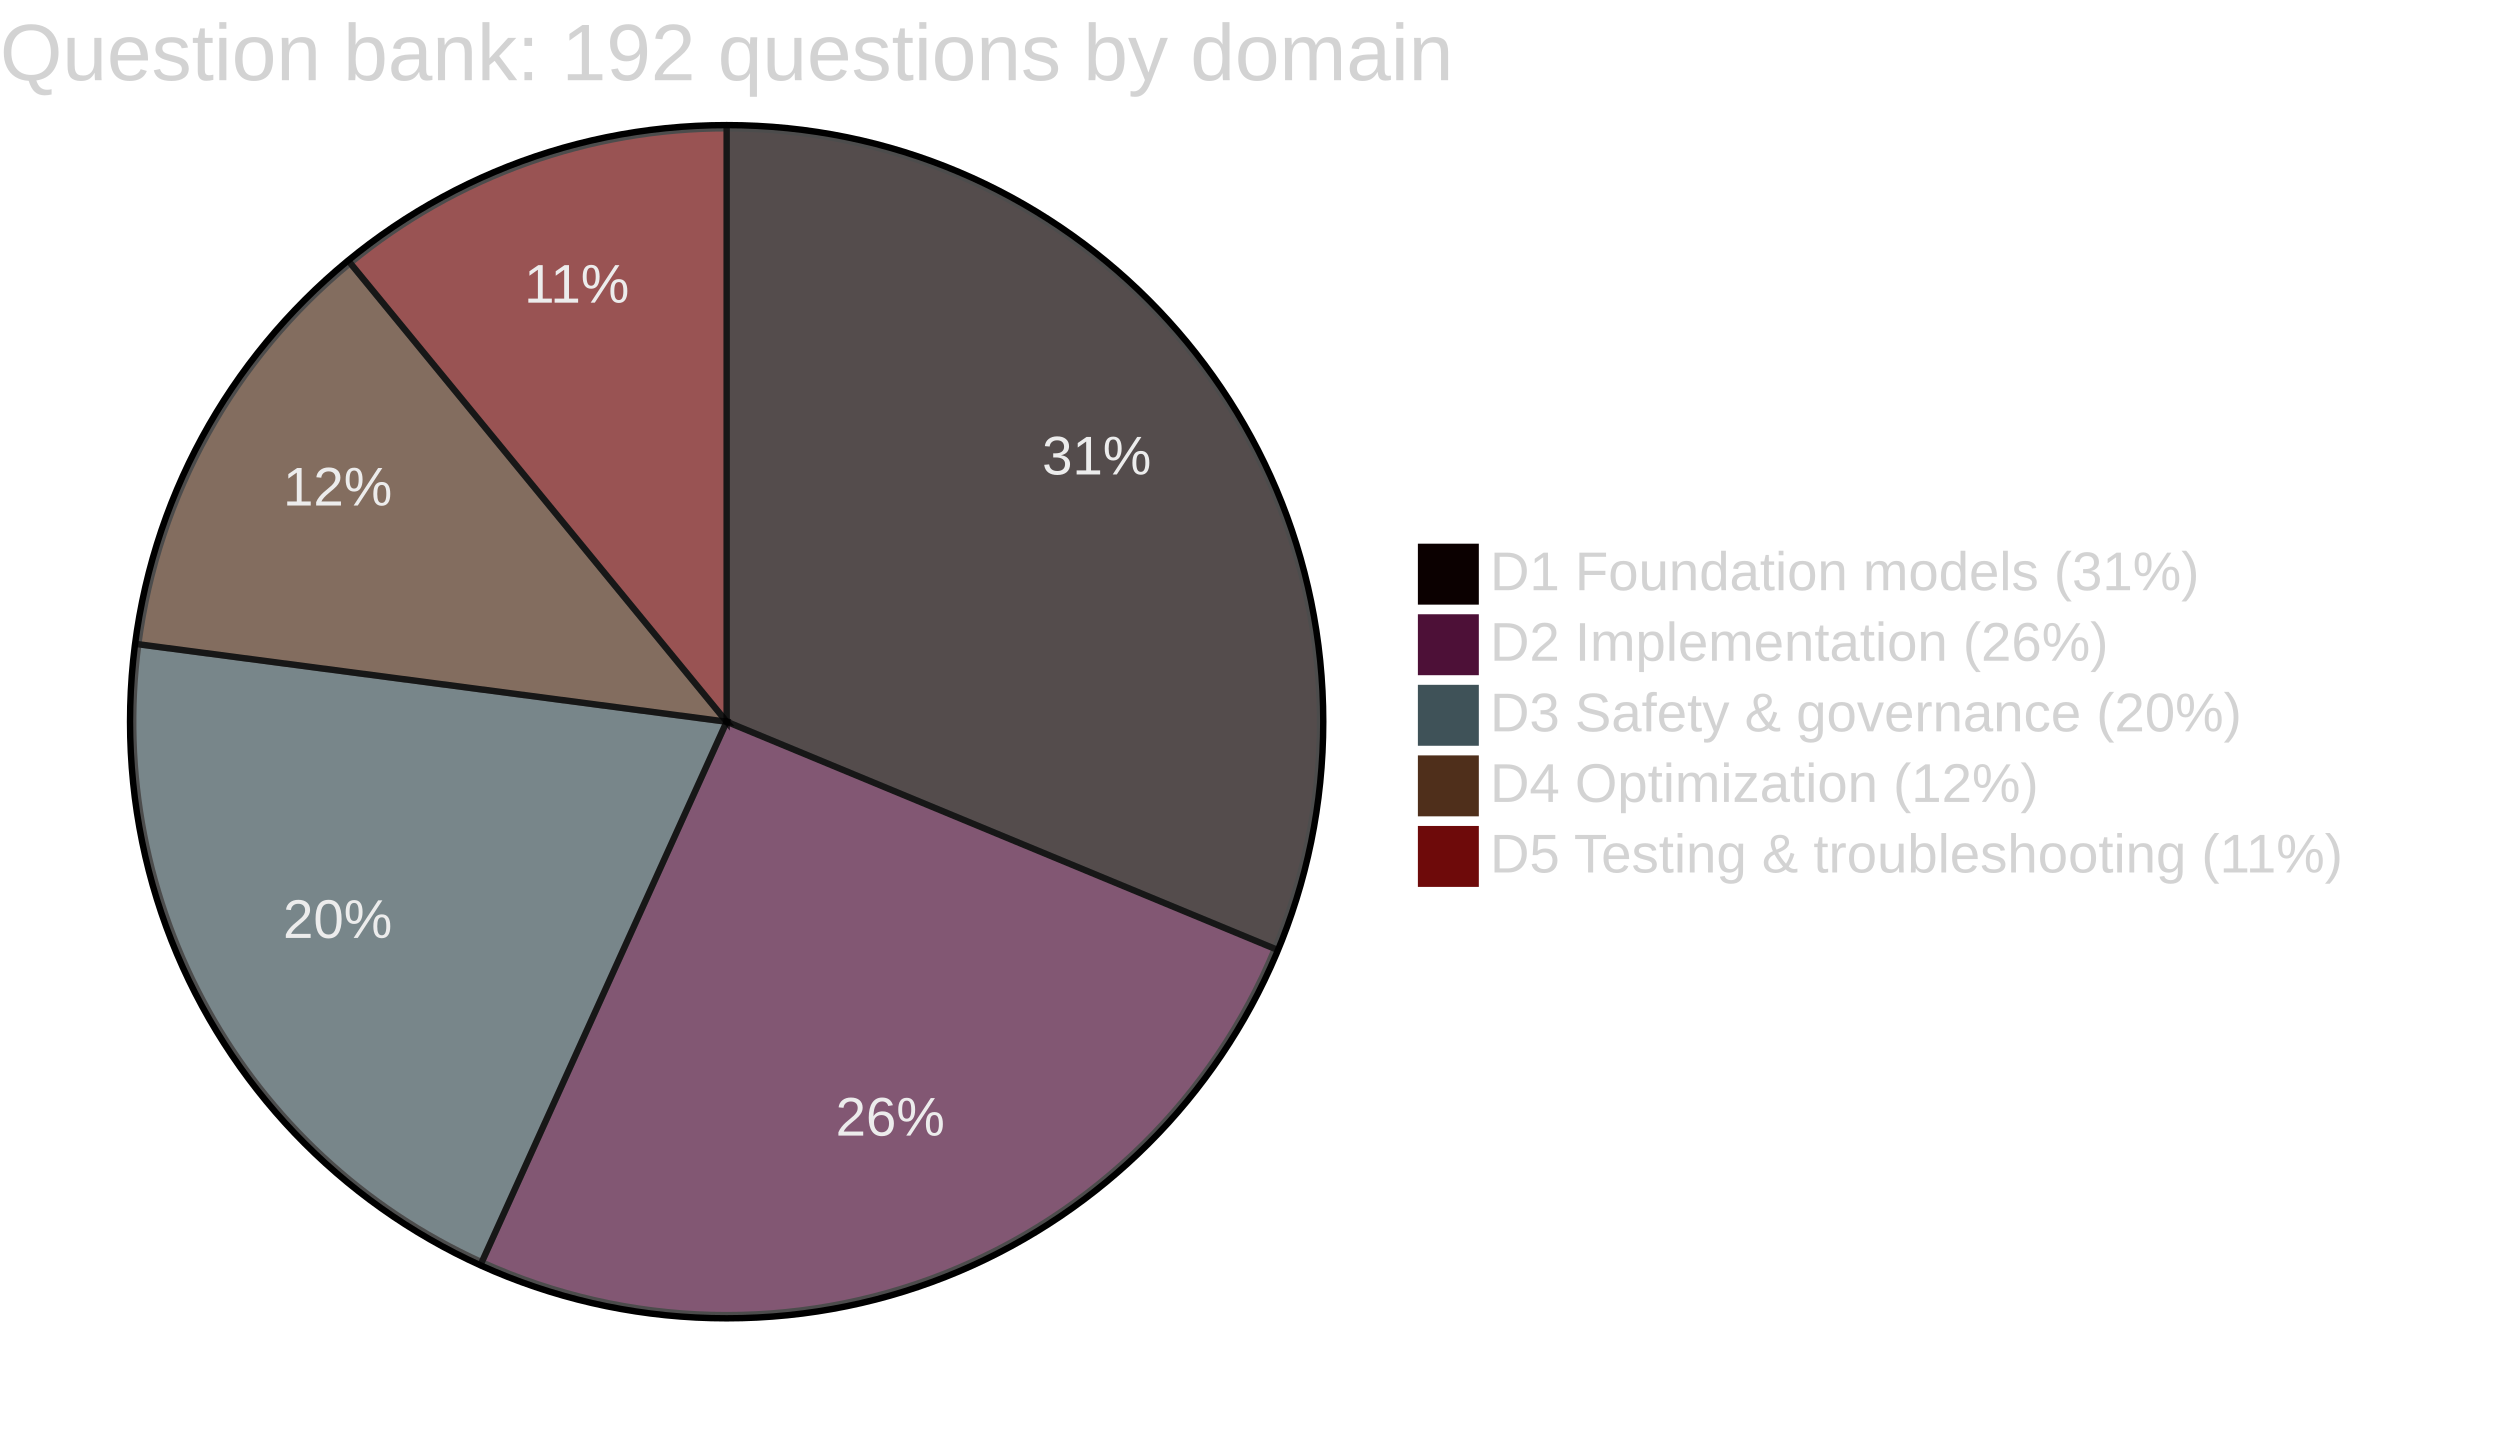
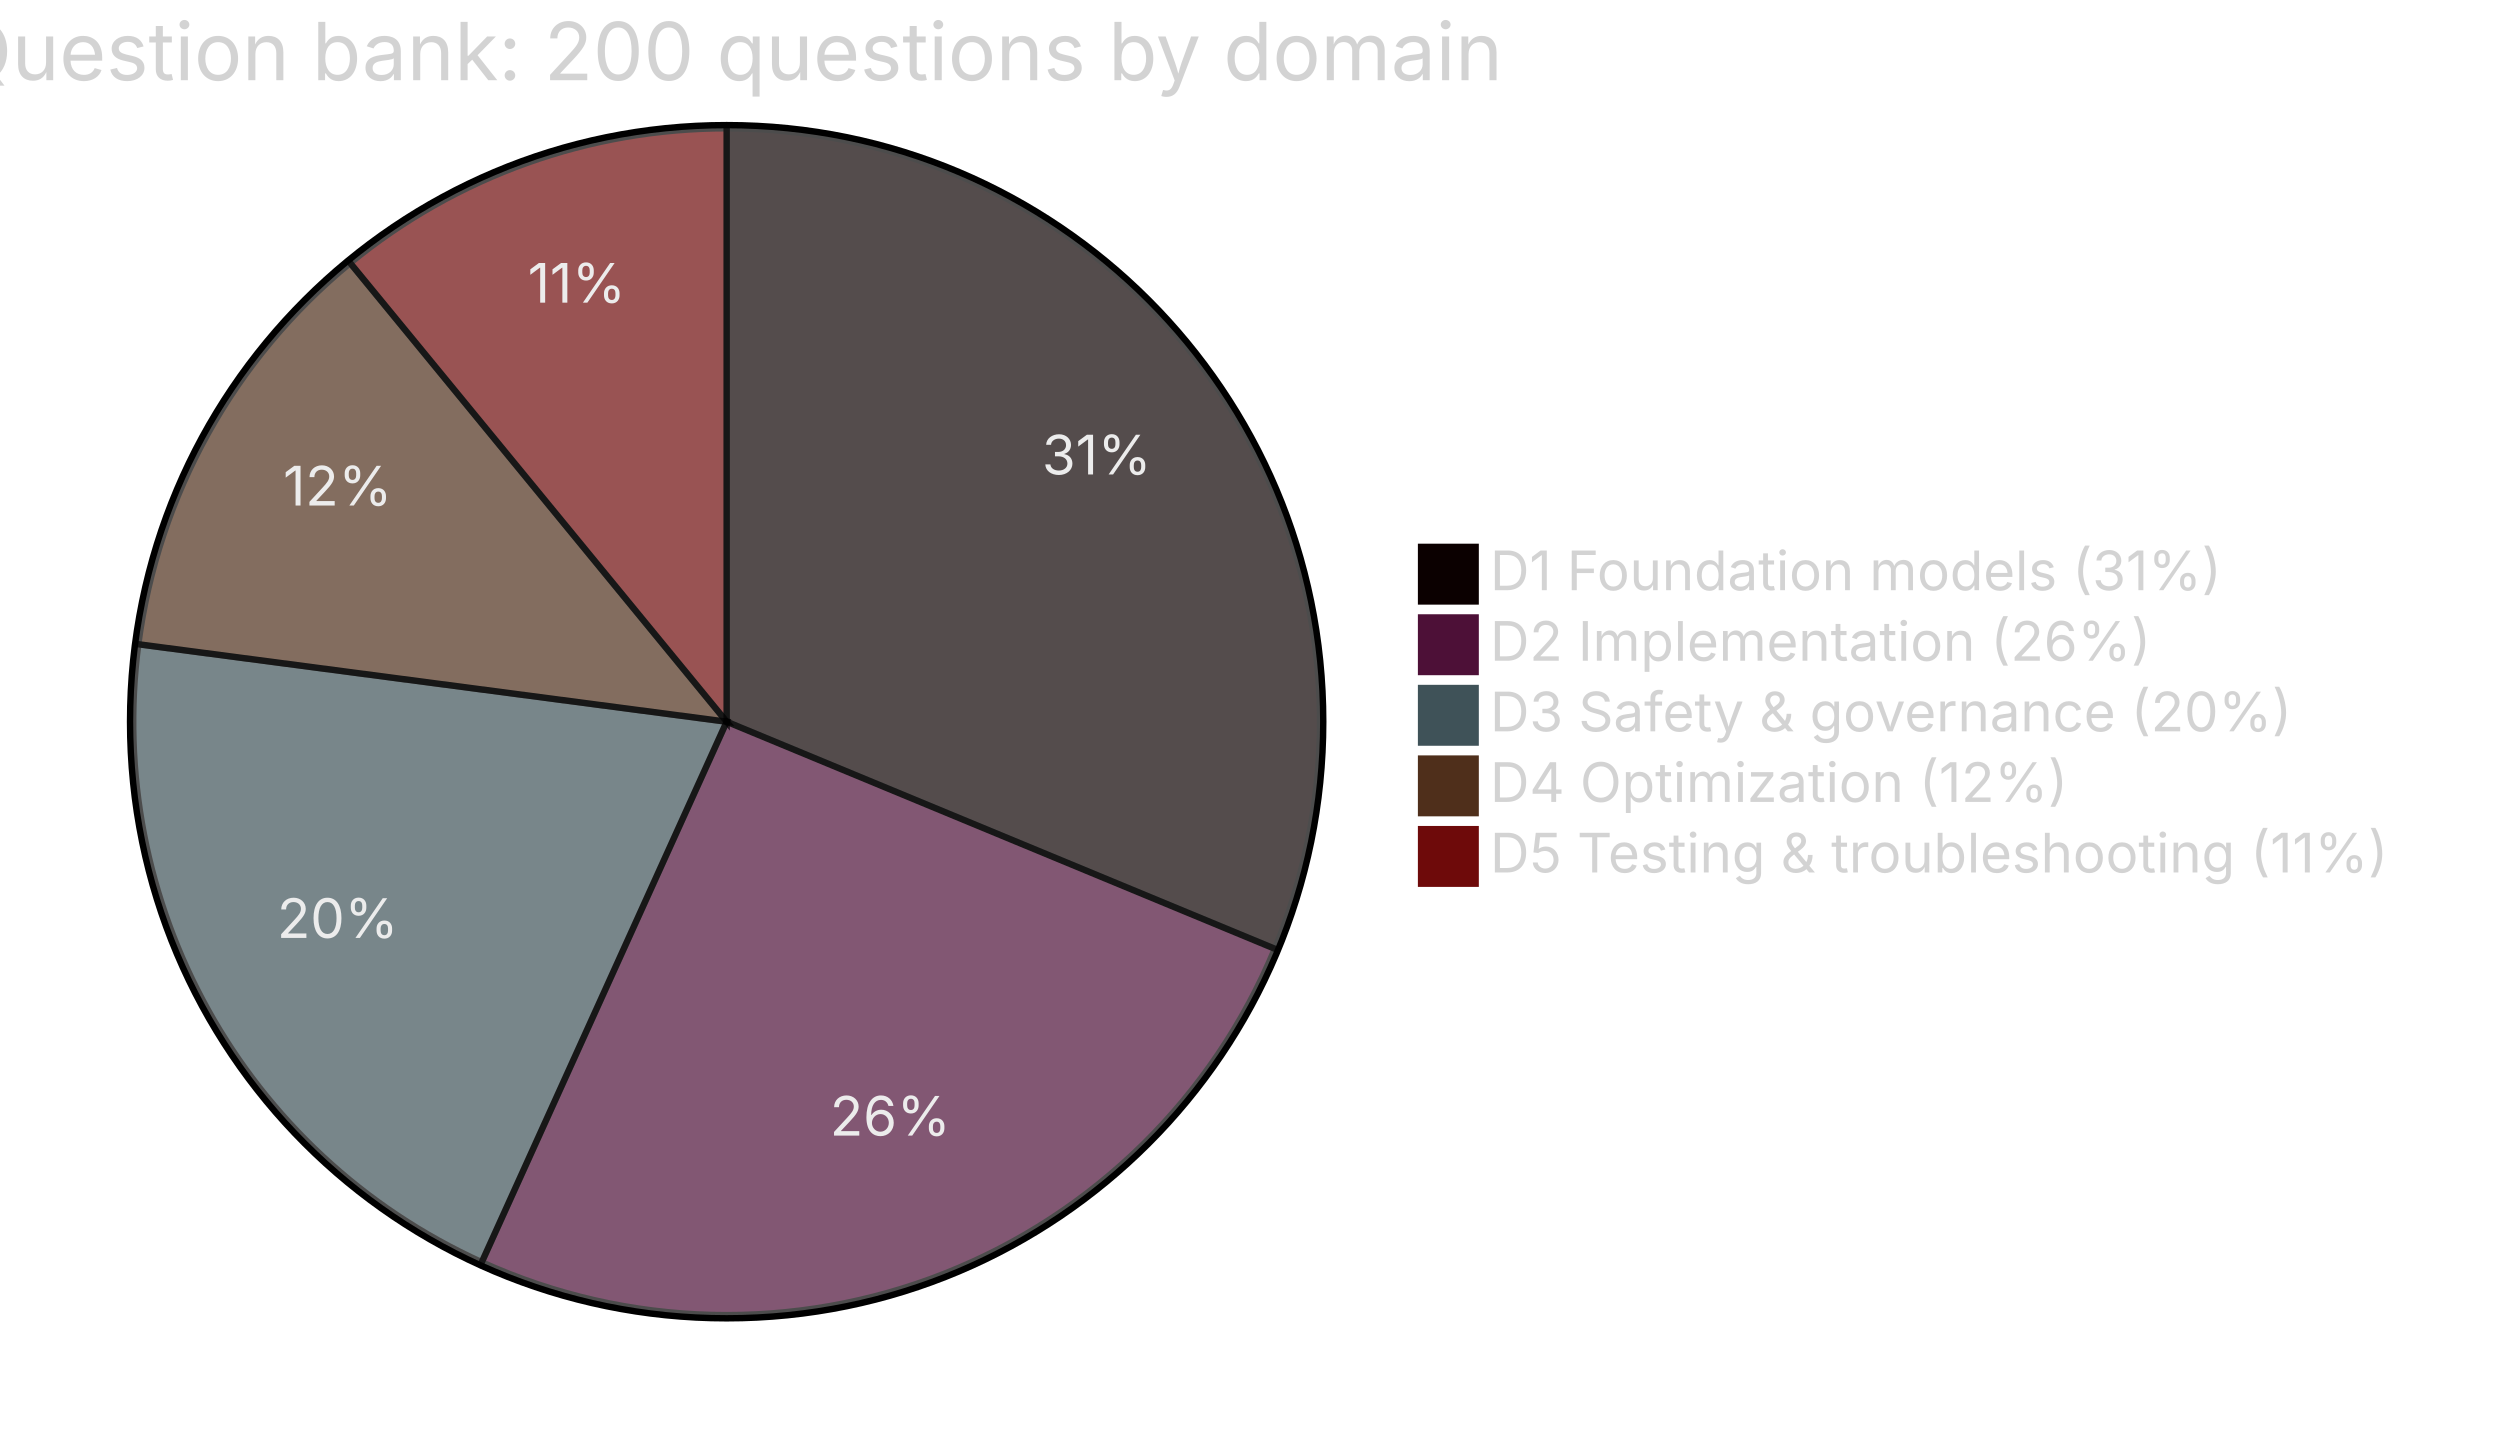
<svg xmlns="http://www.w3.org/2000/svg" id="my-svg" width="100%" viewBox="-1.539 0 779.398 450" style="background-color: rgb(0, 0, 0); max-width: 779.398px; background-color: rgb(0, 0, 0);" role="graphics-document document" aria-roledescription="pie">
-   <style>#my-svg{font-family:"trebuchet ms",verdana,arial,sans-serif;font-size:16px;fill:#ececec;}@keyframes edge-animation-frame{from{stroke-dashoffset:0;}}@keyframes dash{to{stroke-dashoffset:0;}}#my-svg .edge-animation-slow{stroke-dasharray:9,5!important;stroke-dashoffset:900;animation:dash 50s linear infinite;stroke-linecap:round;}#my-svg .edge-animation-fast{stroke-dasharray:9,5!important;stroke-dashoffset:900;animation:dash 20s linear infinite;stroke-linecap:round;}#my-svg .error-icon{fill:#a44141;}#my-svg .error-text{fill:#ddd;stroke:#ddd;}#my-svg .edge-thickness-normal{stroke-width:1px;}#my-svg .edge-thickness-thick{stroke-width:3.5px;}#my-svg .edge-pattern-solid{stroke-dasharray:0;}#my-svg .edge-thickness-invisible{stroke-width:0;fill:none;}#my-svg .edge-pattern-dashed{stroke-dasharray:3;}#my-svg .edge-pattern-dotted{stroke-dasharray:2;}#my-svg .marker{fill:#a8a8a8;stroke:#a8a8a8;}#my-svg .marker.cross{stroke:#a8a8a8;}#my-svg svg{font-family:"trebuchet ms",verdana,arial,sans-serif;font-size:16px;}#my-svg p{margin:0;}#my-svg .pieCircle{stroke:black;stroke-width:2px;opacity:0.7;}#my-svg .pieCircle.highlighted{scale:1.05;opacity:1;}#my-svg .pieCircle.highlightedOnHover:hover{transition-duration:250ms;scale:1.05;opacity:1;}#my-svg .pieOuterCircle{stroke:black;stroke-width:2px;fill:none;}#my-svg .pieTitleText{text-anchor:middle;font-size:25px;fill:lightgrey;font-family:"trebuchet ms",verdana,arial,sans-serif;}#my-svg .slice{font-family:"trebuchet ms",verdana,arial,sans-serif;fill:#ececec;font-size:17px;}#my-svg .legend text{fill:lightgrey;font-family:"trebuchet ms",verdana,arial,sans-serif;font-size:17px;}#my-svg .node .neo-node{stroke:#f0b429;}#my-svg [data-look="neo"].node rect,#my-svg [data-look="neo"].cluster rect,#my-svg [data-look="neo"].node polygon{stroke:url(#my-svg-gradient);filter:drop-shadow( 1px 2px 2px rgba(185,185,185,1));}#my-svg [data-look="neo"].swimlane.cluster rect{filter:none;}#my-svg [data-look="neo"].node path{stroke:url(#my-svg-gradient);stroke-width:1px;}#my-svg [data-look="neo"].node .outer-path{filter:drop-shadow( 1px 2px 2px rgba(185,185,185,1));}#my-svg [data-look="neo"].node .neo-line path{stroke:#f0b429;filter:none;}#my-svg [data-look="neo"].node circle{stroke:url(#my-svg-gradient);filter:drop-shadow( 1px 2px 2px rgba(185,185,185,1));}#my-svg [data-look="neo"].node circle .state-start{fill:#000000;}#my-svg [data-look="neo"].icon-shape .icon{fill:url(#my-svg-gradient);filter:drop-shadow( 1px 2px 2px rgba(185,185,185,1));}#my-svg [data-look="neo"].icon-shape .icon-neo path{stroke:url(#my-svg-gradient);filter:drop-shadow( 1px 2px 2px rgba(185,185,185,1));}#my-svg :root{--mermaid-font-family:"trebuchet ms",verdana,arial,sans-serif;}</style>
+   <style>#my-svg{font-family:"Anthropic Sans",Inter,"Source Sans 3","IBM Plex Sans",sans-serif;font-size:16px;fill:#ececec}@keyframes edge-animation-frame{from{stroke-dashoffset:0}}@keyframes dash{to{stroke-dashoffset:0}}#my-svg .edge-animation-slow{stroke-dasharray:9,5!important;stroke-dashoffset:900;animation:dash 50s linear infinite;stroke-linecap:round}#my-svg .edge-animation-fast{stroke-dasharray:9,5!important;stroke-dashoffset:900;animation:dash 20s linear infinite;stroke-linecap:round}#my-svg .error-icon{fill:#a44141}#my-svg .error-text{fill:#ddd;stroke:#ddd}#my-svg .edge-thickness-normal{stroke-width:1px}#my-svg .edge-thickness-thick{stroke-width:3.5px}#my-svg .edge-pattern-solid{stroke-dasharray:0}#my-svg .edge-thickness-invisible{stroke-width:0;fill:none}#my-svg .edge-pattern-dashed{stroke-dasharray:3}#my-svg .edge-pattern-dotted{stroke-dasharray:2}#my-svg .marker{fill:#a8a8a8;stroke:#a8a8a8}#my-svg .marker.cross{stroke:#a8a8a8}#my-svg svg{font-family:"Anthropic Sans",Inter,"Source Sans 3","IBM Plex Sans",sans-serif;font-size:16px}#my-svg p{margin:0}#my-svg .pieCircle{stroke:black;stroke-width:2px;opacity:0.7}#my-svg .pieCircle.highlighted{scale:1.05;opacity:1}#my-svg .pieCircle.highlightedOnHover:hover{transition-duration:250ms;scale:1.05;opacity:1}#my-svg .pieOuterCircle{stroke:black;stroke-width:2px;fill:none}#my-svg .pieTitleText{text-anchor:middle;font-size:25px;fill:lightgrey;font-family:"Anthropic Sans",Inter,"Source Sans 3","IBM Plex Sans",sans-serif}#my-svg .slice{font-family:"Anthropic Sans",Inter,"Source Sans 3","IBM Plex Sans",sans-serif;fill:#ececec;font-size:17px}#my-svg .legend text{fill:lightgrey;font-family:"Anthropic Sans",Inter,"Source Sans 3","IBM Plex Sans",sans-serif;font-size:17px}#my-svg .node .neo-node{stroke:#f0b429}#my-svg [data-look="neo"].node rect,#my-svg [data-look="neo"].cluster rect,#my-svg [data-look="neo"].node polygon{stroke:#a8a8a8}#my-svg [data-look="neo"].swimlane.cluster rect{filter:none}#my-svg [data-look="neo"].node path{stroke:#a8a8a8;stroke-width:1px}#my-svg [data-look="neo"].node .outer-path{}#my-svg [data-look="neo"].node .neo-line path{stroke:#f0b429;filter:none}#my-svg [data-look="neo"].node circle{stroke:#a8a8a8}#my-svg [data-look="neo"].node circle .state-start{fill:#000000}#my-svg [data-look="neo"].icon-shape .icon{fill:#a8a8a8}#my-svg [data-look="neo"].icon-shape .icon-neo path{stroke:#a8a8a8}#my-svg :root{--mermaid-font-family:"Anthropic Sans",Inter,"Source Sans 3","IBM Plex Sans",sans-serif}</style>
  <g />
  <g transform="translate(225,225)">
    <g>
      <circle cx="0" cy="0" r="186" class="pieOuterCircle" />
      <path d="M0,-185A185,185,0,0,1,170.918,70.796L0,0Z" fill="#0b0000" class="pieCircle" />
      <path d="M170.918,70.796A185,185,0,0,1,-76.351,168.51L0,0Z" fill="#4d1037" class="pieCircle" />
      <path d="M-76.351,168.51A185,185,0,0,1,-183.417,-24.147L0,0Z" fill="#3f5258" class="pieCircle" />
      <path d="M-183.417,-24.147A185,185,0,0,1,-117.363,-143.007L0,0Z" fill="#4f2f1b" class="pieCircle" />
      <path d="M-117.363,-143.007A185,185,0,0,1,0,-185L0,0Z" fill="#6e0a0a" class="pieCircle" />
      <text transform="translate(115.3664,-77.08537)" class="slice" style="text-anchor: middle;">31%</text>
      <text transform="translate(50.99284,129.0399)" class="slice" style="text-anchor: middle;">26%</text>
      <text transform="translate(-121.28,67.39967)" class="slice" style="text-anchor: middle;">20%</text>
      <text transform="translate(-121.28,-67.39967)" class="slice" style="text-anchor: middle;">12%</text>
      <text transform="translate(-46.74347,-130.6392)" class="slice" style="text-anchor: middle;">11%</text>
    </g>
-     <text x="0" y="-200" class="pieTitleText">Question bank: 192 questions by domain</text>
+     <text x="0" y="-200" class="pieTitleText">Question bank: 200 questions by domain</text>
    <g class="legend" transform="translate(216,-55)">
      <rect width="18" height="18" style="fill: rgb(11, 0, 0); stroke: rgb(11, 0, 0);" />
      <text x="22" y="14">D1 Foundation models (31%)</text>
    </g>
    <g class="legend" transform="translate(216,-33)">
      <rect width="18" height="18" style="fill: rgb(77, 16, 55); stroke: rgb(77, 16, 55);" />
      <text x="22" y="14">D2 Implementation (26%)</text>
    </g>
    <g class="legend" transform="translate(216,-11)">
      <rect width="18" height="18" style="fill: rgb(63, 82, 88); stroke: rgb(63, 82, 88);" />
      <text x="22" y="14">D3 Safety &amp; governance (20%)</text>
    </g>
    <g class="legend" transform="translate(216,11)">
      <rect width="18" height="18" style="fill: rgb(79, 47, 27); stroke: rgb(79, 47, 27);" />
      <text x="22" y="14">D4 Optimization (12%)</text>
    </g>
    <g class="legend" transform="translate(216,33)">
      <rect width="18" height="18" style="fill: rgb(110, 10, 10); stroke: rgb(110, 10, 10);" />
      <text x="22" y="14">D5 Testing &amp; troubleshooting (11%)</text>
    </g>
  </g>
</svg>
